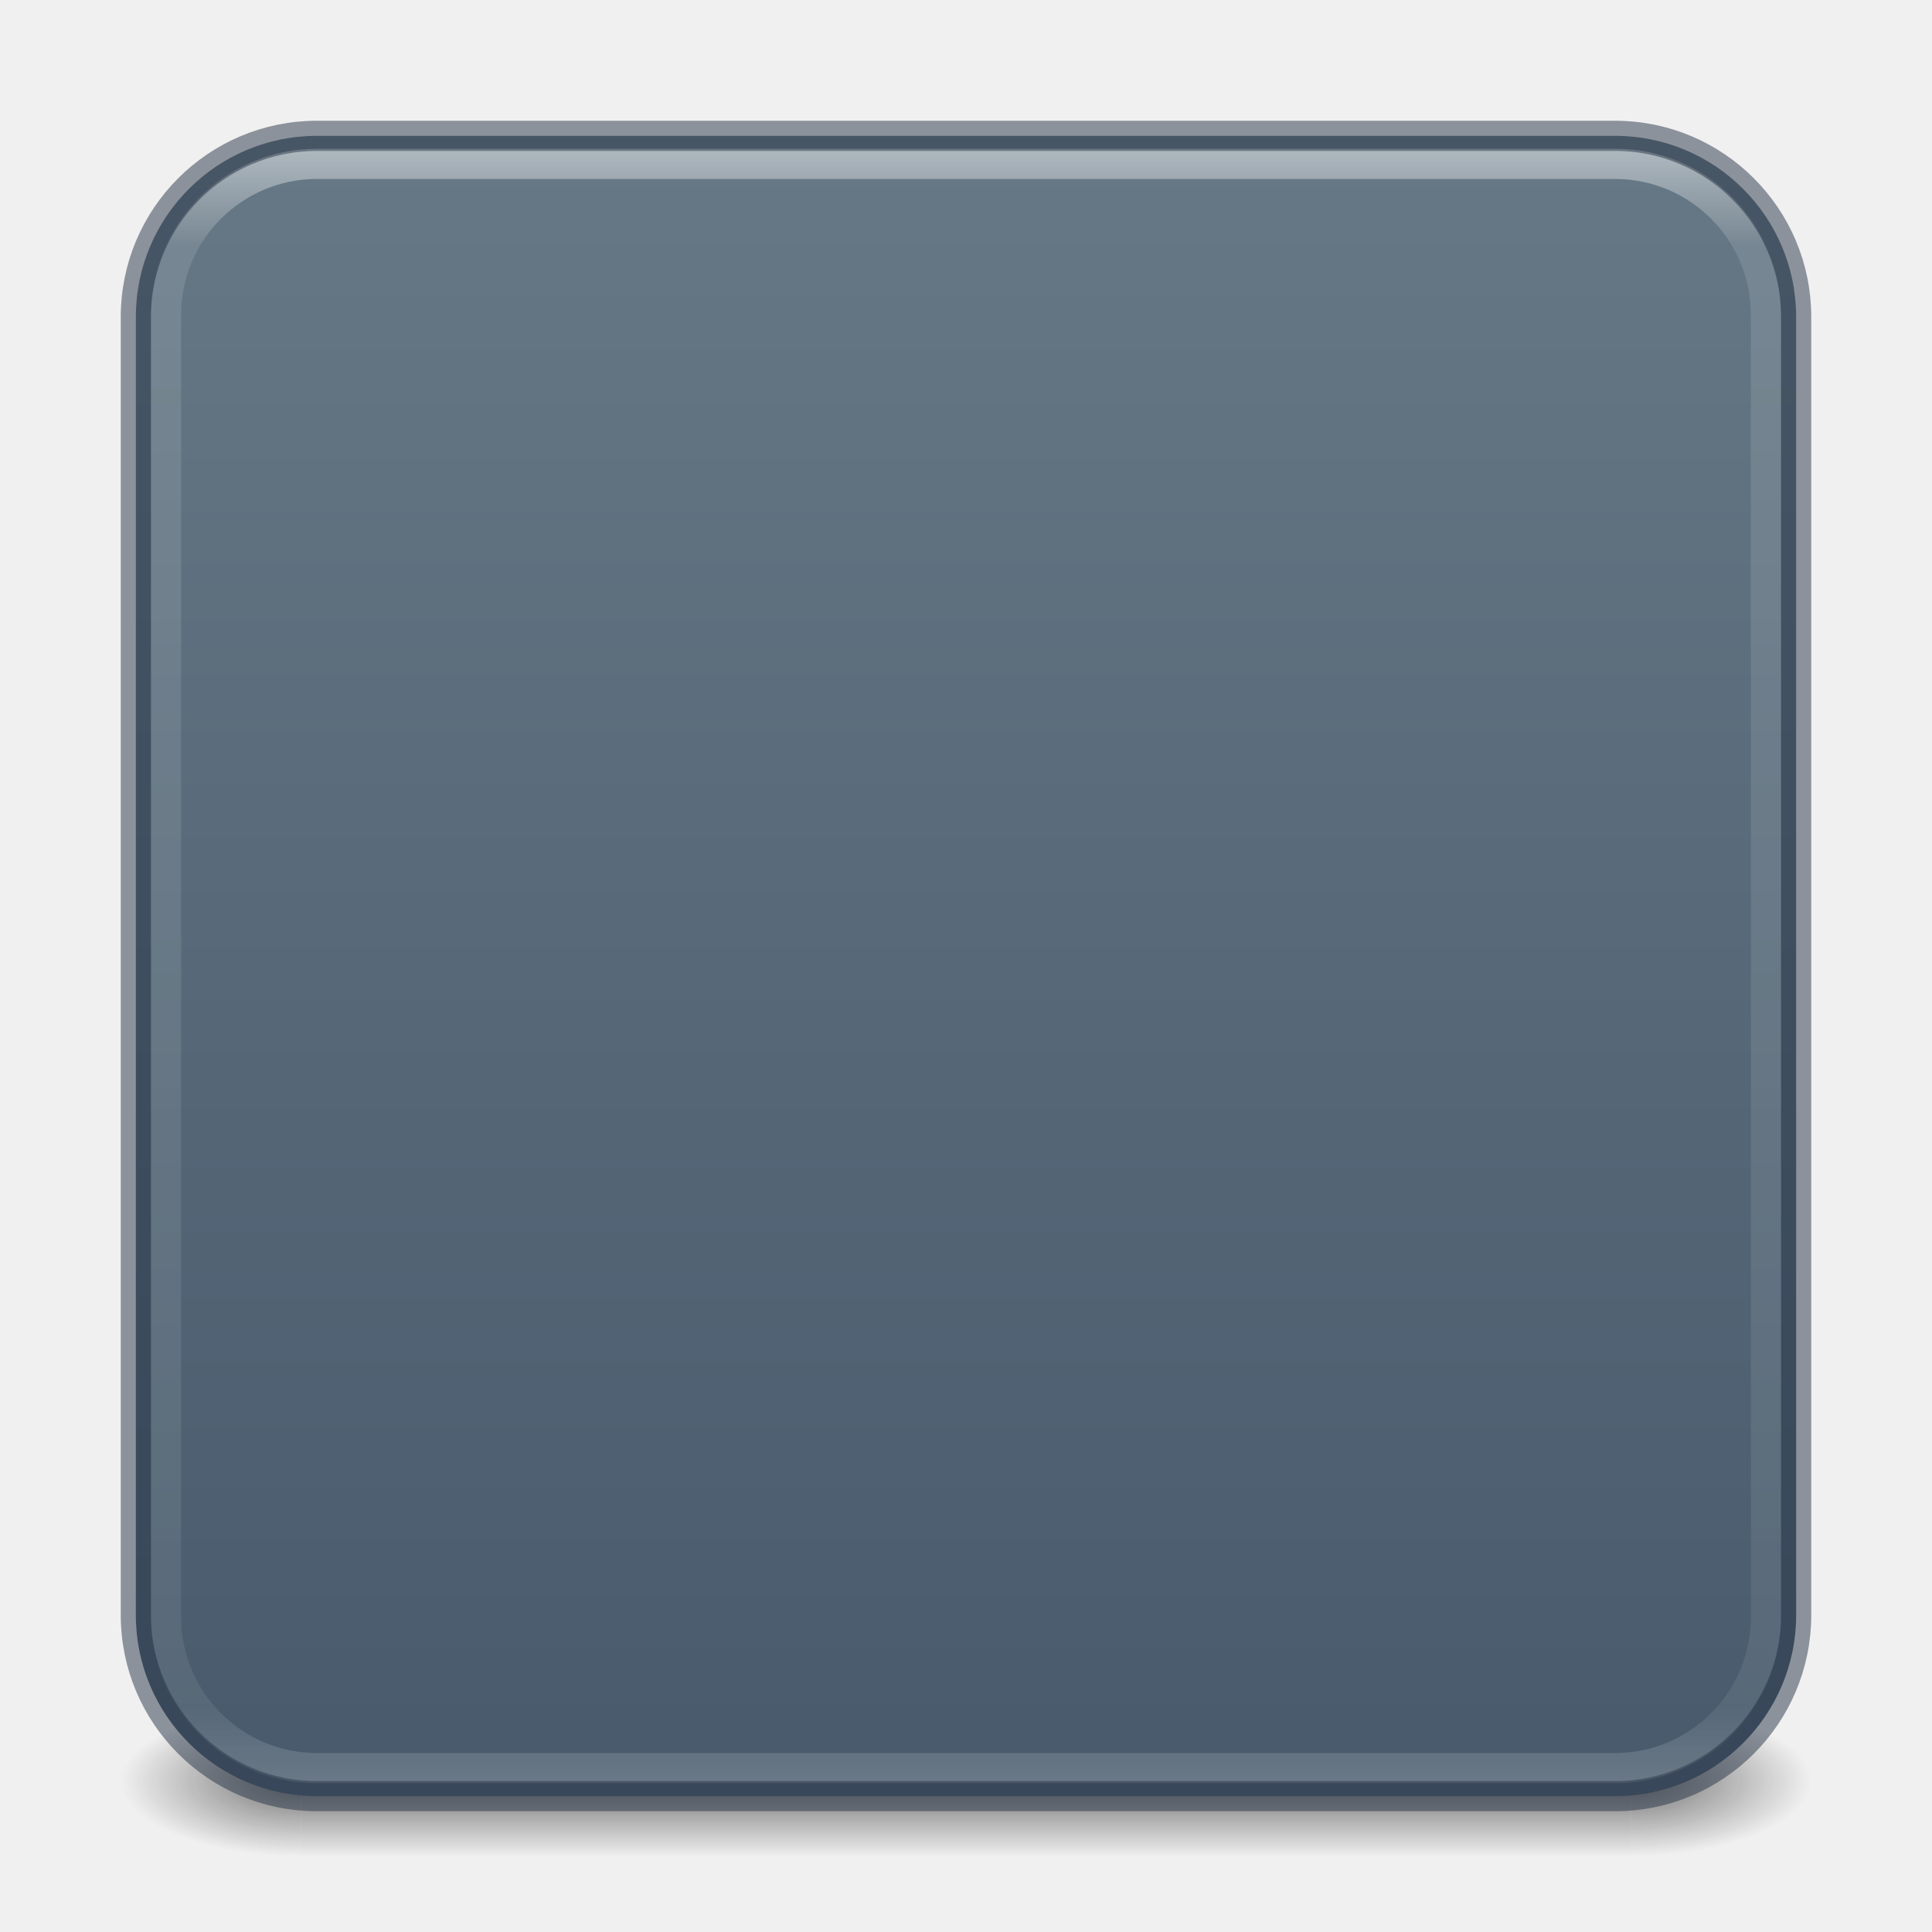
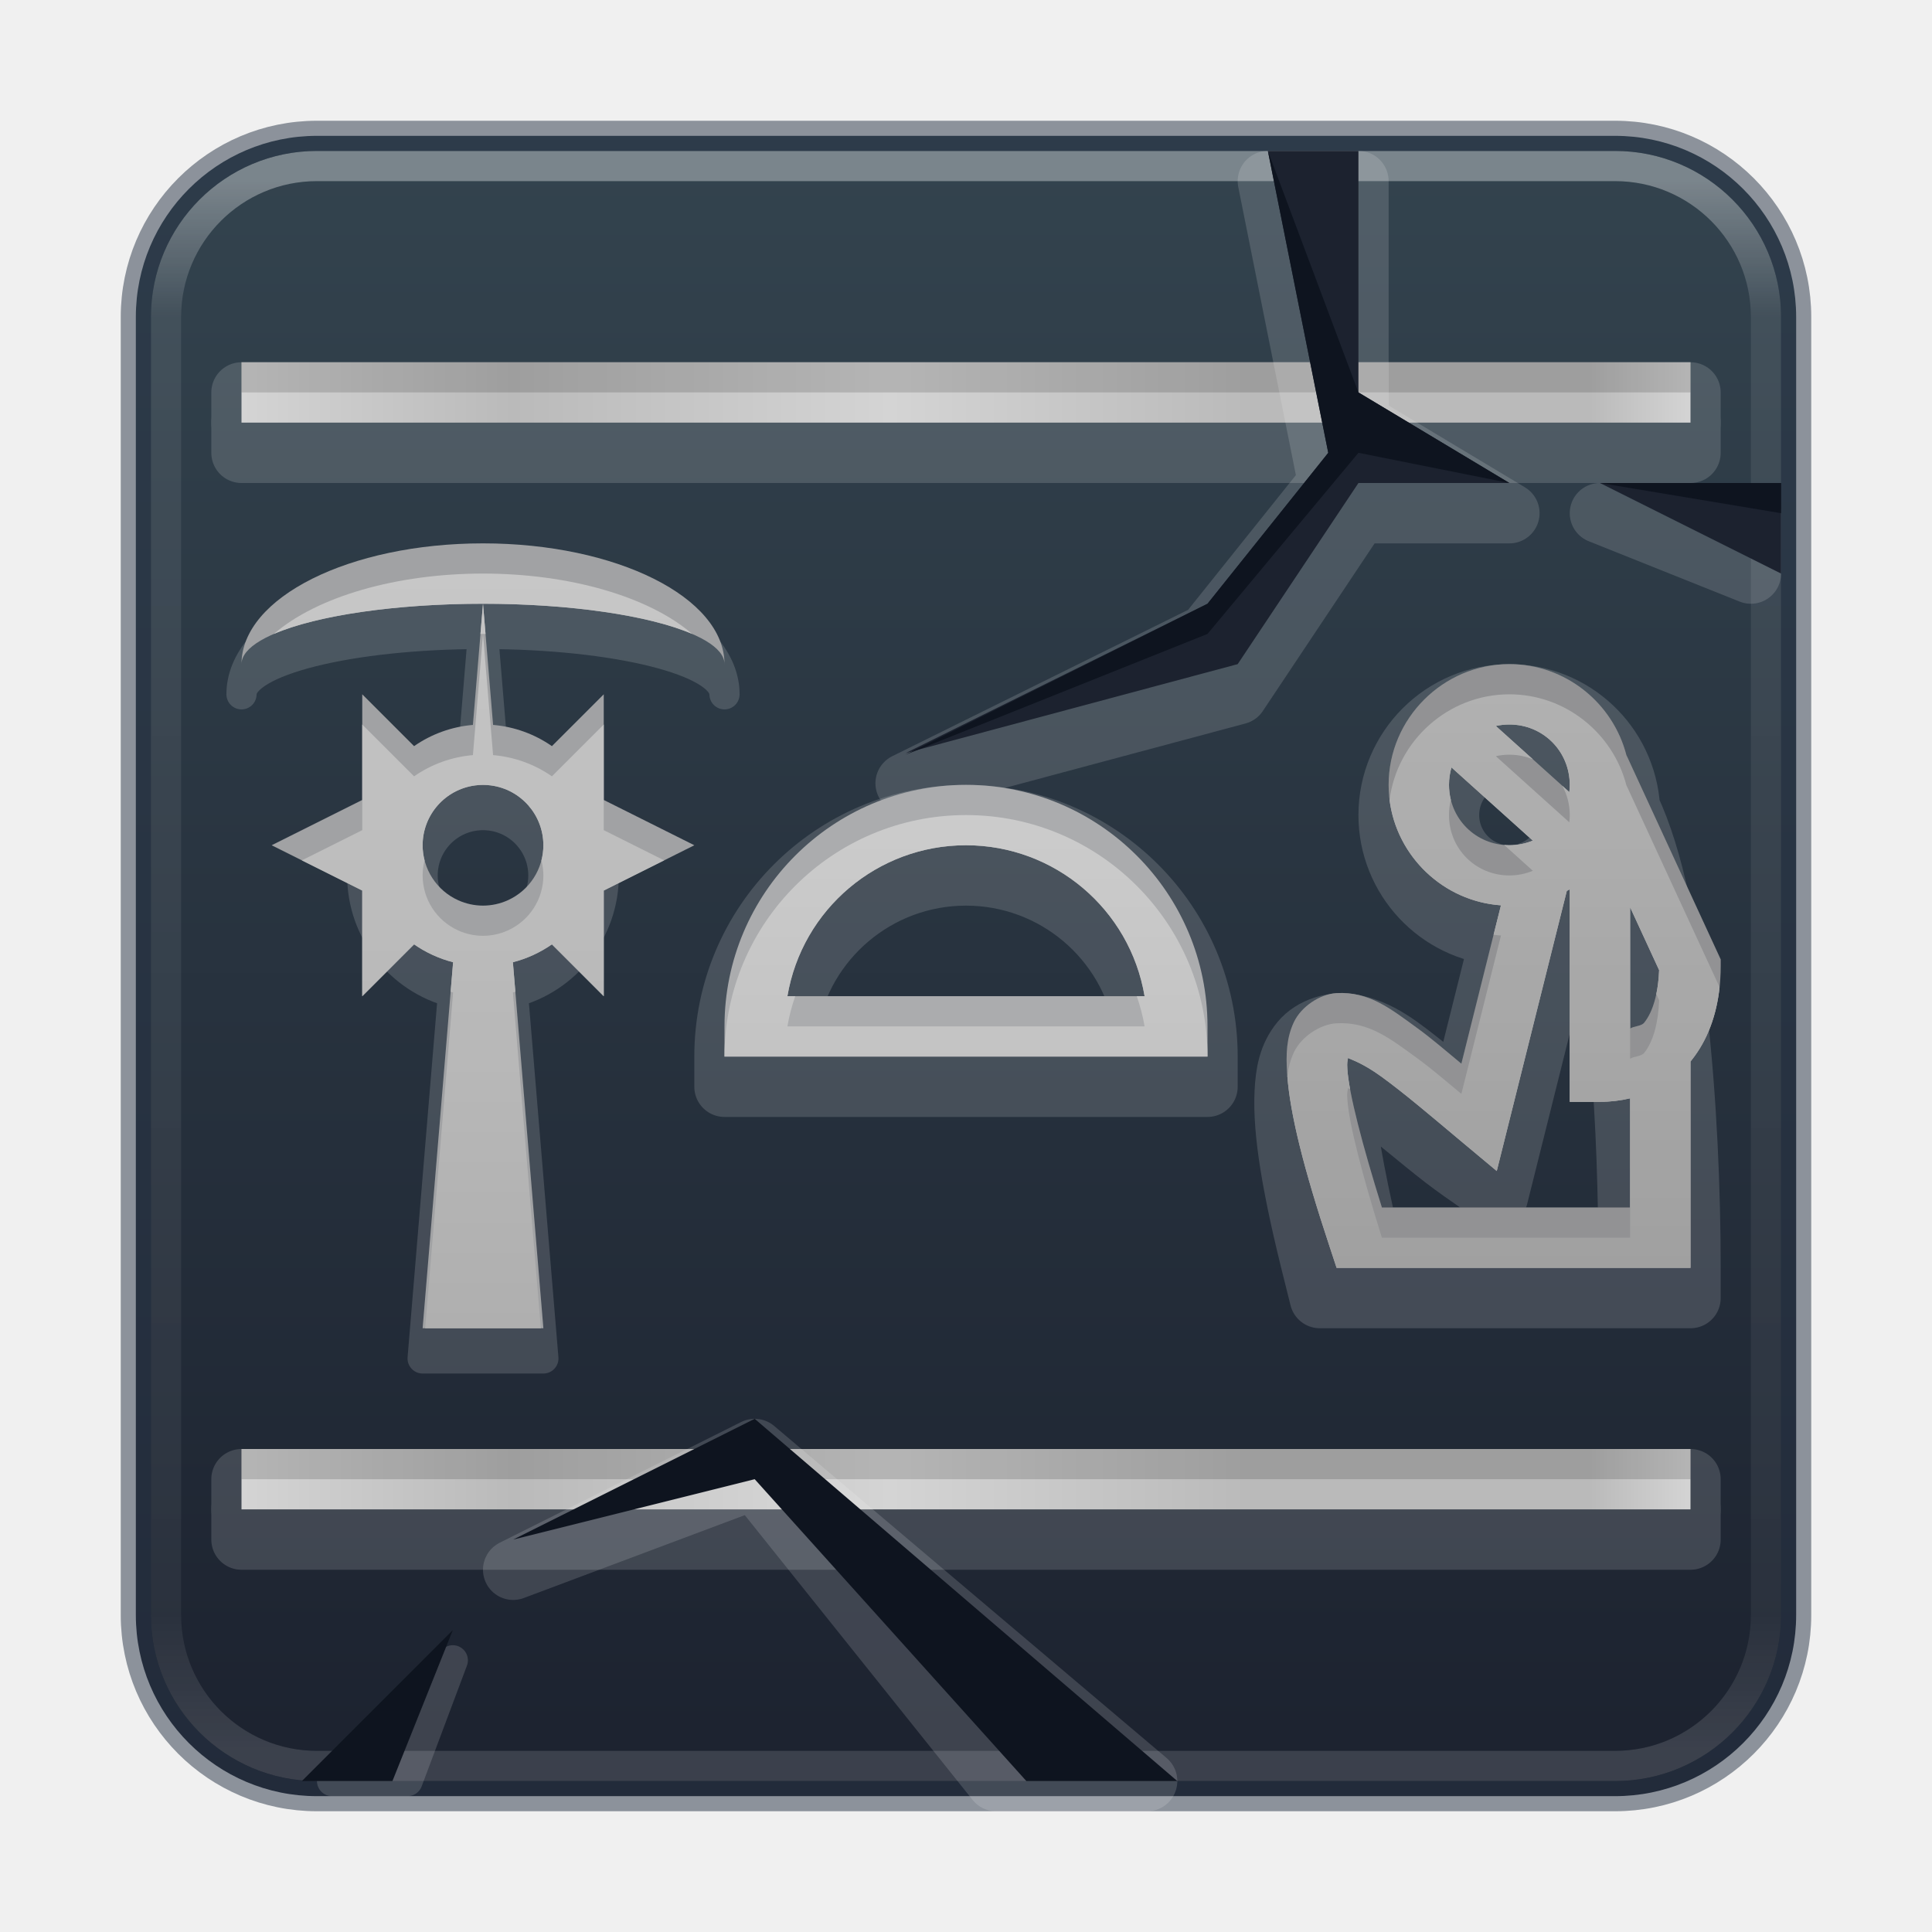
- <svg xmlns="http://www.w3.org/2000/svg" xmlns:xlink="http://www.w3.org/1999/xlink" version="1.1" width="64" height="64" id="svg6333">
+ <svg xmlns="http://www.w3.org/2000/svg" xmlns:xlink="http://www.w3.org/1999/xlink" version="1.1" width="64" height="64" id="svg6333" xml:space="preserve">
  <defs id="defs6335">
+     <linearGradient id="linearGradient23">
+       <stop style="stop-color:#d4d4d4;stop-opacity:1;" offset="0" id="stop22" />
+       <stop style="stop-color:#bababa;stop-opacity:1;" offset="0.187" id="stop24" />
+       <stop style="stop-color:#d4d4d4;stop-opacity:1;" offset="0.448" id="stop25" />
+       <stop style="stop-color:#bababa;stop-opacity:1;" offset="0.694" id="stop26" />
+       <stop style="stop-color:#bababa;stop-opacity:1;" offset="0.931" id="stop29" />
+       <stop style="stop-color:#d4d4d4;stop-opacity:1;" offset="1" id="stop23" />
+     </linearGradient>
+     <linearGradient id="linearGradient8">
+       <stop style="stop-color:#d4d4d4;stop-opacity:1;" offset="0" id="stop8" />
+       <stop style="stop-color:#bababa;stop-opacity:1;" offset="1" id="stop9" />
+     </linearGradient>
+     <linearGradient id="linearGradient28">
+       <stop id="stop27" offset="0" style="stop-color:#33434e;stop-opacity:1;" />
+       <stop id="stop28" offset="1" style="stop-color:#1c222f;stop-opacity:1;" />
+     </linearGradient>
    <linearGradient id="linearGradient872">
      <stop style="stop-color:#667885;stop-opacity:1" offset="0" id="stop868" />
      <stop style="stop-color:#485a6c;stop-opacity:1" offset="1" id="stop870" />
    </linearGradient>
-     <linearGradient x1="24" y1="5" x2="24" y2="43" id="linearGradient3381-5-4" xlink:href="#linearGradient3924-2-2-5-8" gradientUnits="userSpaceOnUse" gradientTransform="matrix(1.432432,0,0,1.436283,-2.378381,-2.470778)" />
+     <linearGradient x1="24" y1="5.898" x2="24" y2="42.102" id="linearGradient3381-5-4" xlink:href="#linearGradient3924-2-2-5-8" gradientUnits="userSpaceOnUse" gradientTransform="matrix(1.432432,0,0,1.436283,-2.378381,-2.470778)" />
    <linearGradient id="linearGradient3924-2-2-5-8">
      <stop id="stop3926-9-4-9-6" style="stop-color:#ffffff;stop-opacity:1" offset="0" />
-       <stop id="stop3928-9-8-6-5" style="stop-color:#ffffff;stop-opacity:0.235" offset="0.063" />
-       <stop id="stop3930-3-5-1-7" style="stop-color:#ffffff;stop-opacity:0.157" offset="0.951" />
+       <stop id="stop3928-9-8-6-5" style="stop-color:#ffffff;stop-opacity:0.235" offset="0.087" />
+       <stop id="stop3930-3-5-1-7" style="stop-color:#ffffff;stop-opacity:0.157" offset="0.913" />
      <stop id="stop3932-8-0-4-8" style="stop-color:#ffffff;stop-opacity:0.392" offset="1" />
    </linearGradient>
    <radialGradient cx="4.993" cy="43.5" r="2.5" fx="4.993" fy="43.5" id="radialGradient3337-2-2" xlink:href="#linearGradient3688-166-749-4-0-3-8" gradientUnits="userSpaceOnUse" gradientTransform="matrix(2.404541,0,0,1,41.98575,15.5)" />
    <linearGradient id="linearGradient3688-166-749-4-0-3-8">
      <stop id="stop2883-4-0-1-8" style="stop-color:#181818;stop-opacity:1" offset="0" />
      <stop id="stop2885-9-2-9-6" style="stop-color:#181818;stop-opacity:0" offset="1" />
    </linearGradient>
    <radialGradient cx="4.993" cy="43.5" r="2.5" fx="4.993" fy="43.5" id="radialGradient3339-1-4" xlink:href="#linearGradient3688-464-309-9-2-4-2" gradientUnits="userSpaceOnUse" gradientTransform="matrix(2.404541,0,0,1,-22.01424,-102.5)" />
    <linearGradient id="linearGradient3688-464-309-9-2-4-2">
      <stop id="stop2889-7-9-6-9" style="stop-color:#181818;stop-opacity:1" offset="0" />
      <stop id="stop2891-6-6-1-7" style="stop-color:#181818;stop-opacity:0" offset="1" />
    </linearGradient>
    <linearGradient id="linearGradient3702-501-757-8-4-1-1">
      <stop id="stop2895-8-9-9-1" style="stop-color:#181818;stop-opacity:0" offset="0" />
      <stop id="stop2897-7-8-7-7" style="stop-color:#181818;stop-opacity:1" offset="0.5" />
      <stop id="stop2899-4-5-1-5" style="stop-color:#181818;stop-opacity:0" offset="1" />
    </linearGradient>
    <linearGradient x1="25.058" y1="47.028" x2="25.058" y2="39.999" id="linearGradient6394" xlink:href="#linearGradient3702-501-757-8-4-1-1" gradientUnits="userSpaceOnUse" gradientTransform="matrix(1.571429,0,0,0.7142857,-5.714285,27.92857)" />
-     <linearGradient xlink:href="#linearGradient872" id="linearGradient856-2-3" x1="23.528" y1="6.083" x2="23.528" y2="44.233" gradientUnits="userSpaceOnUse" gradientTransform="matrix(1.410256,0,0,1.410256,-1.846175,-3.256405)" />
+     <linearGradient xlink:href="#linearGradient28" id="linearGradient856-2-3" x1="23.528" y1="6.083" x2="23.528" y2="44.233" gradientUnits="userSpaceOnUse" gradientTransform="matrix(1.410256,0,0,1.410256,-1.846175,-3.256405)" />
+     <linearGradient id="linearGradient1201">
+       <stop id="stop1193" style="stop-color:#ffffff;stop-opacity:1" offset="0" />
+       <stop id="stop1195" style="stop-color:#ffffff;stop-opacity:0.235" offset="0.068" />
+       <stop id="stop1197" style="stop-color:#ffffff;stop-opacity:0.157" offset="0.932" />
+       <stop id="stop1199" style="stop-color:#ffffff;stop-opacity:0.392" offset="1" />
+     </linearGradient>
+     <radialGradient cx="4.993" cy="43.5" r="2.5" fx="4.993" fy="43.5" id="radialGradient3013-6" xlink:href="#linearGradient3688-166-749-4-0-3-8" gradientUnits="userSpaceOnUse" gradientTransform="matrix(2.003784,0,0,0.8999999,29.98813,4.850003)" />
+     <radialGradient cx="4.993" cy="43.5" r="2.5" fx="4.993" fy="43.5" id="radialGradient3015-1" xlink:href="#linearGradient3688-166-749-4-0-3-8" gradientUnits="userSpaceOnUse" gradientTransform="matrix(2.003784,0,0,0.8999999,-18.01187,-83.15)" />
+     <linearGradient x1="39" y1="6" x2="39" y2="41.945" id="linearGradient3058-5" xlink:href="#linearGradient1201" gradientUnits="userSpaceOnUse" gradientTransform="translate(74,1.000006)" />
+     <linearGradient xlink:href="#linearGradient3702-501-757-8-4-1-1" id="linearGradient1191" gradientUnits="userSpaceOnUse" x1="25.058" y1="47.028" x2="25.058" y2="39.999" gradientTransform="matrix(1.142857,0,0,0.6428571,-3.428569,16.03572)" />
+     <linearGradient xlink:href="#linearGradient870" id="linearGradient930-9-2" x1="16.768" y1="2.768" x2="16.768" y2="29.897" gradientUnits="userSpaceOnUse" gradientTransform="matrix(1.444444,0,0,1.444444,74.88891,1.888891)" />
+     <linearGradient id="linearGradient870">
+       <stop id="stop866" offset="0" style="stop-color:#273445;stop-opacity:1;" />
+       <stop id="stop868-3" offset="1" style="stop-color:#0e141f;stop-opacity:1;" />
+     </linearGradient>
+     <linearGradient xlink:href="#linearGradient8" id="linearGradient9" x1="17" y1="18" x2="17" y2="44" gradientUnits="userSpaceOnUse" gradientTransform="translate(-1)" />
+     <linearGradient xlink:href="#linearGradient8" id="linearGradient11" x1="33" y1="19" x2="33" y2="44" gradientUnits="userSpaceOnUse" />
+     <linearGradient xlink:href="#linearGradient8" id="linearGradient13" x1="51" y1="19" x2="51" y2="44" gradientUnits="userSpaceOnUse" />
+     <linearGradient xlink:href="#linearGradient23" id="linearGradient22" x1="8" y1="13" x2="56" y2="13" gradientUnits="userSpaceOnUse" />
+     <linearGradient xlink:href="#linearGradient23" id="linearGradient43" gradientUnits="userSpaceOnUse" x1="8" y1="13" x2="56" y2="13" />
+     <linearGradient xlink:href="#linearGradient23" id="linearGradient44" gradientUnits="userSpaceOnUse" x1="8" y1="13" x2="56" y2="13" />
+     <linearGradient xlink:href="#linearGradient23" id="linearGradient45" gradientUnits="userSpaceOnUse" x1="8" y1="13" x2="56" y2="13" />
  </defs>
-   <rect style="opacity:0.6;fill:url(#radialGradient3337-2-2);fill-opacity:1;stroke:none;stroke-width:1.062" id="rect2801-5-5-7-9" y="56.5" x="54" height="5" width="6" />
-   <rect style="opacity:0.6;fill:url(#radialGradient3339-1-4);fill-opacity:1;stroke:none;stroke-width:1.062" id="rect3696-3-0-3-7" transform="scale(-1)" y="-61.5" x="-10" height="5" width="6" />
-   <rect style="opacity:0.6;fill:url(#linearGradient6394);fill-opacity:1;stroke:none;stroke-width:1.062" id="rect3700-5-6-8-4" y="56.5" x="10" height="5" width="44" />
-   <rect style="color:#000000;display:inline;overflow:visible;visibility:visible;opacity:1;fill:url(#linearGradient856-2-3);fill-opacity:1;fill-rule:nonzero;stroke:none;stroke-width:1;stroke-opacity:0.5;marker:none;enable-background:accumulate" id="rect5505-21-1-5" y="4.5" x="4.5" ry="6" rx="6" height="55" width="55" />
-   <rect style="opacity:0.5;fill:none;stroke:url(#linearGradient3381-5-4);stroke-width:1;stroke-linecap:round;stroke-linejoin:round;stroke-miterlimit:4;stroke-dasharray:none;stroke-dashoffset:0;stroke-opacity:1" id="rect6741-5-0-2-3" y="5.429" x="5.5" ry="5" height="53.142" width="53" rx="5" />
+   <rect style="color:#000000;display:inline;overflow:visible;visibility:visible;opacity:1;fill:url(#linearGradient856-2-3);fill-rule:nonzero;stroke:none;stroke-width:1;stroke-opacity:0.5;marker:none;enable-background:accumulate" id="rect5505-21-1-5" y="4.5" x="4.5" ry="6" rx="6" height="55" width="55" />
+   <g id="g43" transform="translate(0,36)">
+     <g id="g37" style="opacity:0.15;fill:#ffffff;fill-opacity:1;stroke:#ffffff;stroke-width:2;stroke-linecap:round;stroke-linejoin:round;stroke-dasharray:none;stroke-opacity:1" transform="translate(0,1)">
+       <path style="baseline-shift:baseline;display:inline;overflow:visible;fill:#ffffff;fill-opacity:1;stroke:#ffffff;stroke-width:2;stroke-linecap:round;stroke-linejoin:round;stroke-dasharray:none;stroke-opacity:1;enable-background:accumulate;stop-color:#000000;stop-opacity:1" d="M 56,13 H 8" id="path36" />
+       <path style="baseline-shift:baseline;display:inline;overflow:visible;fill:#ffffff;fill-opacity:1;stroke:#ffffff;stroke-width:2;stroke-linecap:round;stroke-linejoin:round;stroke-dasharray:none;stroke-opacity:1;enable-background:accumulate;stop-color:#000000;stop-opacity:1" d="m 8,12 v 2 h 48 v -2 z" id="path37" />
+     </g>
+     <g id="g42" style="opacity:1;fill:url(#linearGradient45);fill-opacity:1;stroke:none">
+       <path style="baseline-shift:baseline;display:inline;overflow:visible;vector-effect:none;fill:url(#linearGradient43);fill-opacity:1;stroke:none;enable-background:accumulate;stop-color:#000000;stop-opacity:1" d="M 56,13 H 8" id="path40" />
+       <path style="baseline-shift:baseline;display:inline;overflow:visible;vector-effect:none;fill:url(#linearGradient44);fill-opacity:1;stroke:none;enable-background:accumulate;stop-color:#000000;stop-opacity:1" d="m 8,12 v 2 h 48 v -2 z" id="path42" />
+     </g>
+     <path style="opacity:0.15;fill:none;fill-opacity:1;stroke:#000000;stroke-width:1;stroke-linecap:butt;stroke-linejoin:round;stroke-dasharray:none;stroke-opacity:1" d="M 8,12.5 H 56" id="path43" />
+   </g>
+   <g id="g36">
+     <g id="g32" style="opacity:0.15;fill:#ffffff;fill-opacity:1;stroke:#ffffff;stroke-width:2;stroke-linecap:round;stroke-linejoin:round;stroke-dasharray:none;stroke-opacity:1" transform="translate(0,1)">
+       <path style="baseline-shift:baseline;display:inline;overflow:visible;fill:#ffffff;fill-opacity:1;stroke:#ffffff;stroke-width:2;stroke-linecap:round;stroke-linejoin:round;stroke-dasharray:none;stroke-opacity:1;enable-background:accumulate;stop-color:#000000;stop-opacity:1" d="M 56,13 H 8" id="path30" />
+       <path style="baseline-shift:baseline;display:inline;overflow:visible;fill:#ffffff;fill-opacity:1;stroke:#ffffff;stroke-width:2;stroke-linecap:round;stroke-linejoin:round;stroke-dasharray:none;stroke-opacity:1;enable-background:accumulate;stop-color:#000000;stop-opacity:1" d="m 8,12 v 2 h 48 v -2 z" id="path32" />
+     </g>
+     <g id="path18" style="opacity:1;fill:url(#linearGradient22);fill-opacity:1;stroke:none">
+       <path style="baseline-shift:baseline;display:inline;overflow:visible;vector-effect:none;enable-background:accumulate;stop-color:#000000;stop-opacity:1;fill:url(#linearGradient22);fill-opacity:1;stroke:none" d="M 56,13 H 8" id="path19" />
+       <path style="baseline-shift:baseline;display:inline;overflow:visible;vector-effect:none;fill:url(#linearGradient22);enable-background:accumulate;stop-color:#000000;stop-opacity:1;fill-opacity:1;stroke:none" d="m 8,12 v 2 h 48 v -2 z" id="path21" />
+     </g>
+     <path style="opacity:0.15;fill:none;fill-opacity:1;stroke:#000000;stroke-width:1;stroke-linecap:butt;stroke-linejoin:round;stroke-dasharray:none;stroke-opacity:1" d="M 8,12.5 H 56" id="path34" />
+   </g>
+   <rect style="opacity:0.35;fill:none;stroke:url(#linearGradient3381-5-4);stroke-width:1;stroke-linecap:round;stroke-linejoin:round;stroke-miterlimit:4;stroke-dasharray:none;stroke-dashoffset:0;stroke-opacity:1" id="rect6741-5-0-2-3" y="5.5" x="5.5" ry="5" height="53" width="53" rx="5" />
  <rect style="color:#000000;display:inline;overflow:visible;visibility:visible;opacity:0.5;fill:none;fill-opacity:1;fill-rule:nonzero;stroke:#273445;stroke-width:1;stroke-opacity:1;marker:none;enable-background:accumulate" id="rect863" y="4.5" x="4.5" ry="6" rx="6" height="55" width="55" />
+   <path style="opacity:0.15;fill:#fafafa;stroke:#fafafa;stroke-width:2;stroke-linecap:round;stroke-linejoin:round;stroke-dasharray:none;stroke-opacity:1" d="m 33,59 -8,-10 -8,3 8,-4 13,11 z" id="path28" />
+   <path style="opacity:0.15;fill:#fafafa;stroke:#fafafa;stroke-width:2;stroke-linecap:round;stroke-linejoin:round;stroke-dasharray:none;stroke-opacity:1" d="m 45,6 v 8 l 5,3 H 45 L 41,23 30,25.947 40,21 44,16 42,6 Z" id="path26" />
+   <path style="opacity:1;fill:#1c222f;stroke:none;stroke-linecap:round;stroke-linejoin:round;stroke-opacity:0.502;fill-opacity:1" d="m 45,5 v 8 l 5,3 H 45 L 41,22 30,24.947 40,20 44,15 42,5 Z" id="path11" />
+   <path style="opacity:0.15;fill:#fafafa;stroke:#fafafa;stroke-width:2;stroke-linecap:round;stroke-linejoin:round;stroke-dasharray:none;stroke-opacity:1" d="m 53,17 h 5 v 2 z" id="path27" />
+   <path style="opacity:1;fill:#1c222f;fill-opacity:1;stroke:none;stroke-linecap:round;stroke-linejoin:round;stroke-opacity:0.502" d="m 53,16 h 6 v 3 z" id="path12" />
+   <path style="opacity:1;fill:#0e141f;stroke:none;stroke-linecap:round;stroke-linejoin:round;stroke-opacity:0.502" d="m 34,59 -9,-10 -8,2 8,-4 14,12 z" id="path15" />
+   <path style="opacity:0.15;fill:#fafafa;stroke:#fafafa;stroke-linecap:round;stroke-linejoin:round;stroke-opacity:1" d="m 15,55 -4,4 h 2.5 z" id="path29" />
+   <path style="opacity:1;fill:#0e141f;stroke:none;stroke-linecap:round;stroke-linejoin:round;stroke-opacity:0.502" d="m 15,54 -5,5 h 3 z" id="path16" />
+   <path style="opacity:1;fill:#0e141f;fill-opacity:1;stroke:none;stroke-linecap:round;stroke-linejoin:round;stroke-opacity:0.502" d="m 42,5 2,10 -4,5 -10,5 10,-4 5,-6 5,1 -5,-3 z" id="path20" />
+   <path style="opacity:1;fill:#0e141f;fill-opacity:1;stroke:none;stroke-linecap:round;stroke-linejoin:round;stroke-opacity:0.502" d="m 53,16 h 6 v 1 z" id="path23" />
+   <path id="path39" style="opacity:0.15;fill:#ffffff;fill-opacity:1;stroke:#ffffff;stroke-width:2;stroke-linecap:round;stroke-linejoin:round;stroke-dasharray:none;stroke-opacity:1" d="m 32,27 a 8,8 0 0 0 -8,8 v 1 h 1 14 1 v -1 a 8,8 0 0 0 -8,-8 z m 0,2 a 6,6 0 0 1 5.916,5 H 26.084 A 6,6 0 0 1 32,29 Z" />
+   <path id="path31" style="opacity:1;fill:#abacae;fill-opacity:1;stroke:none;stroke-width:2;stroke-linecap:round;stroke-linejoin:round;stroke-dasharray:none;stroke-opacity:1" d="m 32,26 a 8,8 0 0 0 -8,8 v 1 h 1 14 1 v -1 a 8,8 0 0 0 -8,-8 z m 0,2 a 6,6 0 0 1 5.916,5 H 26.084 A 6,6 0 0 1 32,28 Z" />
+   <path id="path52" style="opacity:1;fill:url(#linearGradient11);fill-opacity:1;stroke:none;stroke-width:2;stroke-linecap:round;stroke-linejoin:round;stroke-dasharray:none;stroke-opacity:1" d="m 32,27 a 8,8 0 0 0 -8,8 h 1 14 1 a 8,8 0 0 0 -8,-8 z m 0,1 a 6,6 0 0 1 5.916,5 H 37.656 a 6,6 0 0 1 0.26,1 H 26.084 A 6,6 0 0 1 26.344,33 H 26.084 A 6,6 0 0 1 32,28 Z" />
+   <g id="g34">
+     <path id="path41" style="opacity:0.15;fill:#ffffff;fill-opacity:1;stroke:#ffffff;stroke-linecap:round;stroke-linejoin:round;stroke-opacity:1" d="m 16,19 a 8,4 0 0 0 -8,4 8,2 0 0 1 8,-2 8,2 0 0 1 8,2 8,4 0 0 0 -8,-4 z m 0,2 -0.334,4.014 A 4,4 0 0 0 12,29 4,4 0 0 0 15.01,32.875 L 14,45 h 4 L 16.99,32.875 A 4,4 0 0 0 20,29 4,4 0 0 0 16.334,25.014 Z m 0,6 A 2,2 0 0 1 16.262,27.018 2,2 0 0 1 18,29 2,2 0 0 1 16.818,30.824 2,2 0 0 1 16,31 2,2 0 0 1 15.182,30.824 2,2 0 0 1 14,29 2,2 0 0 1 15.738,27.018 2,2 0 0 1 16,27 Z" />
+     <path id="path17" style="opacity:1;fill:#abacae;fill-opacity:1;stroke:none;stroke-linecap:round;stroke-linejoin:round;stroke-opacity:0.502" d="m 16,18 a 8,4 0 0 0 -8,4 8,2 0 0 1 8,-2 8,2 0 0 1 8,2 8,4 0 0 0 -8,-4 z m 0,2 -0.334,4.014 a 4,4 0 0 0 -1.949,0.703 L 12,23 v 3.5 L 9,28 12,29.5 V 33 l 1.717,-1.717 A 4,4 0 0 0 15.01,31.875 L 14,44 h 4 L 16.99,31.875 a 4,4 0 0 0 1.293,-0.592 L 20,33 V 29.5 L 23,28 20,26.5 V 23 l -1.717,1.717 a 4,4 0 0 0 -1.949,-0.703 z m 0,6 a 2,2 0 0 1 0.262,0.018 A 2,2 0 0 1 18,28 2,2 0 0 1 16.818,29.824 2,2 0 0 1 16,30 2,2 0 0 1 15.182,29.824 2,2 0 0 1 14,28 2,2 0 0 1 15.738,26.018 2,2 0 0 1 16,26 Z" />
+     <path id="path3" style="opacity:1;fill:url(#linearGradient9);fill-opacity:1;stroke:none;stroke-linecap:round;stroke-linejoin:round;stroke-opacity:0.502" d="M 16,19 A 8,4 0 0 0 9.072,21 8,2 0 0 1 16,20 8,2 0 0 1 22.928,21 8,4 0 0 0 16,19 Z m 0,1 -0.084,1 A 8,2 0 0 1 16,21 a 8,2 0 0 1 0.084,0 z m 0,1 -0.334,4.014 a 4,4 0 0 0 -1.949,0.703 L 12,24 v 2.5 1 l -2,1 2,1 v 1 2.5 l 1.717,-1.717 A 4,4 0 0 0 15.01,31.875 l -0.082,0.979 a 4,4 0 0 0 0.082,0.021 L 14.084,44 h 3.832 L 16.99,32.875 a 4,4 0 0 0 0.082,-0.021 L 16.99,31.875 a 4,4 0 0 0 1.293,-0.592 L 20,33 v -2.5 -1 l 2,-1 -2,-1 v -1 -2.5 l -1.717,1.717 a 4,4 0 0 0 -1.949,-0.703 z m 0,5 a 2,2 0 0 1 0.262,0.018 A 2,2 0 0 1 18,28 a 2,2 0 0 1 -0.064,0.504 2,2 0 0 1 0,0.002 A 2,2 0 0 1 18,29 2,2 0 0 1 16.818,30.824 2,2 0 0 1 16,31 2,2 0 0 1 15.182,30.824 2,2 0 0 1 14,29 a 2,2 0 0 1 0.064,-0.494 2,2 0 0 1 0,-0.002 A 2,2 0 0 1 14,28 2,2 0 0 1 15.738,26.018 2,2 0 0 1 16,26 Z" />
+     <path id="path13" style="opacity:0.06;fill:#000000;fill-opacity:1;stroke:none;stroke-linecap:round;stroke-linejoin:round;stroke-opacity:0.502" d="m 16,18 a 8,4 0 0 0 -8,4 8,2 0 0 1 8,-2 8,2 0 0 1 8,2 8,4 0 0 0 -8,-4 z m 0,2 -0.334,4.014 a 4,4 0 0 0 -1.949,0.703 L 12,23 v 3.5 L 9,28 12,29.5 V 33 l 1.717,-1.717 A 4,4 0 0 0 15.01,31.875 L 14,44 h 4 L 16.99,31.875 a 4,4 0 0 0 1.293,-0.592 L 20,33 V 29.5 L 23,28 20,26.5 V 23 l -1.717,1.717 a 4,4 0 0 0 -1.949,-0.703 z m 0,6 a 2,2 0 0 1 0.262,0.018 A 2,2 0 0 1 18,28 2,2 0 0 1 16.818,29.824 2,2 0 0 1 16,30 2,2 0 0 1 15.182,29.824 2,2 0 0 1 14,28 2,2 0 0 1 15.738,26.018 2,2 0 0 1 16,26 Z" />
+   </g>
+   <g id="g35">
+     <path id="path38" style="opacity:0.15;fill:#ffffff;fill-opacity:1;stroke:#ffffff;stroke-width:2;stroke-linecap:round;stroke-linejoin:round;stroke-dasharray:none;stroke-opacity:1" d="m 50,23 a 4,4 0 0 0 -4,4 4,4 0 0 0 3.721,3.99 l -1.316,5.268 c -0.393,-0.318 -0.749,-0.594 -1.156,-0.914 -0.818,-0.644 -1.538,-1.264 -2.551,-1.426 -0.506,-0.081 -1.221,0.101 -1.613,0.58 -0.392,0.479 -0.496,1.035 -0.527,1.684 -0.063,1.297 0.236,3.148 0.975,6.064 L 43.721,43 H 56 v -1 c 0,-2.533 -0.125,-5.562 -0.443,-8.363 -0.306,-2.694 -0.757,-5.15 -1.564,-6.881 A 4,4 0 0 0 50,23 Z m 0,2 A 2,2 0 0 1 52,26.986 2,2 0 0 1 52,27 1,1 0 0 0 52,27.014 2,2 0 0 1 50,29 2,2 0 0 1 48,27 2,2 0 0 1 50,25 Z m 2.879,4.775 c 0.284,1.182 0.52,2.598 0.689,4.088 0.269,2.367 0.351,4.875 0.379,7.137 H 45.344 c -0.509,-2.198 -0.825,-3.983 -0.789,-4.721 0.01,-0.211 0.014,-0.17 0.037,-0.254 0.229,0.099 0.757,0.369 1.42,0.891 0.76,0.598 1.599,1.334 2.416,1.904 l 1.189,0.83 2.283,-9.131 h 0.002 a 4,4 0 0 0 0.977,-0.744 z" />
+     <path id="path4" style="baseline-shift:baseline;display:inline;overflow:visible;vector-effect:none;fill:#abacae;stroke-linecap:round;enable-background:accumulate;stop-color:#000000;stop-opacity:1;opacity:1" d="M 50 22 C 47.803 22 46 23.803 46 26 C 46 28.104 47.652 29.846 49.721 29.99 L 48.41 35.236 C 47.916 34.828 47.415 34.394 46.941 34.051 C 46.07 33.419 45.354 32.838 44.271 32.898 C 43.73 32.929 43.106 33.342 42.863 33.857 C 42.62 34.372 42.595 34.905 42.637 35.549 C 42.721 36.836 43.16 38.632 44.051 41.314 L 44.277 42 L 56 42 L 56 35.164 C 56.011 35.151 56.021 35.138 56.031 35.125 C 56.714 34.271 57 33.167 57 32 L 57 31.781 L 53.908 25.08 A 1 1 0 0 0 53.877 25.018 C 53.435 23.29 51.859 22 50 22 z M 50 24 C 51.116 24 52 24.884 52 26 C 52 26.082 51.995 26.161 51.986 26.24 L 49.551 24.049 C 49.695 24.017 49.845 24 50 24 z M 48.082 25.422 L 50.777 27.846 C 50.539 27.944 50.277 28 50 28 C 48.884 28 48 27.116 48 26 C 48 25.798 48.028 25.605 48.082 25.422 z M 52 29.459 L 52 36.5 L 53 36.5 C 53.347 36.5 53.682 36.459 54 36.383 L 54 40 L 45.777 40 C 45.13 37.928 44.685 36.225 44.633 35.418 C 44.617 35.174 44.639 35.166 44.654 35.047 C 44.81 35.121 45.151 35.223 45.768 35.67 C 46.534 36.226 47.447 37.006 48.357 37.768 L 49.582 38.791 L 51.902 29.514 C 51.935 29.496 51.968 29.478 52 29.459 z M 54 30.055 L 54.961 32.137 C 54.933 32.884 54.763 33.507 54.469 33.875 C 54.368 34.002 54.127 33.984 54 34.074 L 54 30.055 z " />
+     <path id="path7" style="baseline-shift:baseline;display:inline;overflow:visible;vector-effect:none;fill:url(#linearGradient13);stroke-linecap:round;enable-background:accumulate;stop-color:#000000;stop-opacity:1;opacity:1" d="M 50 23 C 47.972 23 46.28 24.536 46.031 26.5 C 46.268 28.374 47.818 29.857 49.721 29.99 L 49.477 30.965 C 49.557 30.976 49.639 30.985 49.721 30.99 L 48.41 36.236 C 47.916 35.828 47.415 35.394 46.941 35.051 C 46.07 34.419 45.354 33.838 44.271 33.898 C 43.73 33.929 43.106 34.342 42.863 34.857 C 42.743 35.113 42.676 35.373 42.645 35.648 C 42.744 36.928 43.183 38.7 44.051 41.314 L 44.277 42 L 56 42 L 56 36.164 L 56 35.164 C 56.011 35.151 56.021 35.138 56.031 35.125 C 56.575 34.445 56.867 33.606 56.963 32.703 C 56.963 32.702 56.963 32.702 56.963 32.701 L 53.908 26.08 A 1 1 0 0 0 53.877 26.018 C 53.435 24.29 51.859 23 50 23 z M 50 24 C 51.116 24 52 24.884 52 26 C 52 26.082 51.995 26.161 51.986 26.24 L 51.756 26.033 C 51.911 26.319 52 26.648 52 27 C 52 27.082 51.995 27.161 51.986 27.24 L 49.551 25.049 C 49.695 25.017 49.845 25 50 25 C 50.277 25 50.541 25.055 50.779 25.154 L 49.551 24.049 C 49.695 24.017 49.845 24 50 24 z M 48.082 25.422 L 50.777 27.846 C 50.539 27.944 50.277 28 50 28 C 49.942 28 49.886 27.997 49.83 27.992 L 50.777 28.846 C 50.539 28.944 50.277 29 50 29 C 48.884 29 48 28.116 48 27 C 48 26.826 48.02 26.658 48.061 26.498 C 48.021 26.339 48 26.173 48 26 C 48 25.798 48.028 25.605 48.082 25.422 z M 52 29.459 L 52 30.459 L 52 36.5 L 53 36.5 C 53.347 36.5 53.682 36.459 54 36.383 L 54 37.383 L 54 40 L 54 41 L 45.777 41 C 45.13 38.928 44.685 37.225 44.633 36.418 C 44.617 36.174 44.639 36.166 44.654 36.047 C 44.674 36.056 44.697 36.067 44.723 36.078 C 44.675 35.819 44.644 35.596 44.633 35.418 C 44.617 35.174 44.639 35.166 44.654 35.047 C 44.81 35.121 45.151 35.223 45.768 35.67 C 46.534 36.226 47.447 37.006 48.357 37.768 L 49.582 38.791 L 51.902 29.514 C 51.935 29.496 51.968 29.478 52 29.459 z M 54 30.055 L 54.961 32.137 C 54.95 32.423 54.919 32.691 54.867 32.934 L 54.961 33.137 C 54.933 33.884 54.763 34.507 54.469 34.875 C 54.368 35.002 54.127 34.984 54 35.074 L 54 34.074 L 54 31.055 L 54 30.055 z " />
+     <path id="path14" style="baseline-shift:baseline;display:inline;overflow:visible;vector-effect:none;fill:#000000;stroke-linecap:round;enable-background:accumulate;stop-color:#000000;stop-opacity:1;opacity:0.15;fill-opacity:1" d="M 50 22 C 47.803 22 46 23.803 46 26 C 46 28.104 47.652 29.846 49.721 29.99 L 48.41 35.236 C 47.916 34.828 47.415 34.394 46.941 34.051 C 46.07 33.419 45.354 32.838 44.271 32.898 C 43.73 32.929 43.106 33.342 42.863 33.857 C 42.62 34.372 42.595 34.905 42.637 35.549 C 42.721 36.836 43.16 38.632 44.051 41.314 L 44.277 42 L 56 42 L 56 35.164 C 56.011 35.151 56.021 35.138 56.031 35.125 C 56.714 34.271 57 33.167 57 32 L 57 31.781 L 53.908 25.08 A 1 1 0 0 0 53.877 25.018 C 53.435 23.29 51.859 22 50 22 z M 50 24 C 51.116 24 52 24.884 52 26 C 52 26.082 51.995 26.161 51.986 26.24 L 49.551 24.049 C 49.695 24.017 49.845 24 50 24 z M 48.082 25.422 L 50.777 27.846 C 50.539 27.944 50.277 28 50 28 C 48.884 28 48 27.116 48 26 C 48 25.798 48.028 25.605 48.082 25.422 z M 52 29.459 L 52 36.5 L 53 36.5 C 53.347 36.5 53.682 36.459 54 36.383 L 54 40 L 45.777 40 C 45.13 37.928 44.685 36.225 44.633 35.418 C 44.617 35.174 44.639 35.166 44.654 35.047 C 44.81 35.121 45.151 35.223 45.768 35.67 C 46.534 36.226 47.447 37.006 48.357 37.768 L 49.582 38.791 L 51.902 29.514 C 51.935 29.496 51.968 29.478 52 29.459 z M 54 30.055 L 54.961 32.137 C 54.933 32.884 54.763 33.507 54.469 33.875 C 54.368 34.002 54.127 33.984 54 34.074 L 54 30.055 z " />
+   </g>
</svg>
